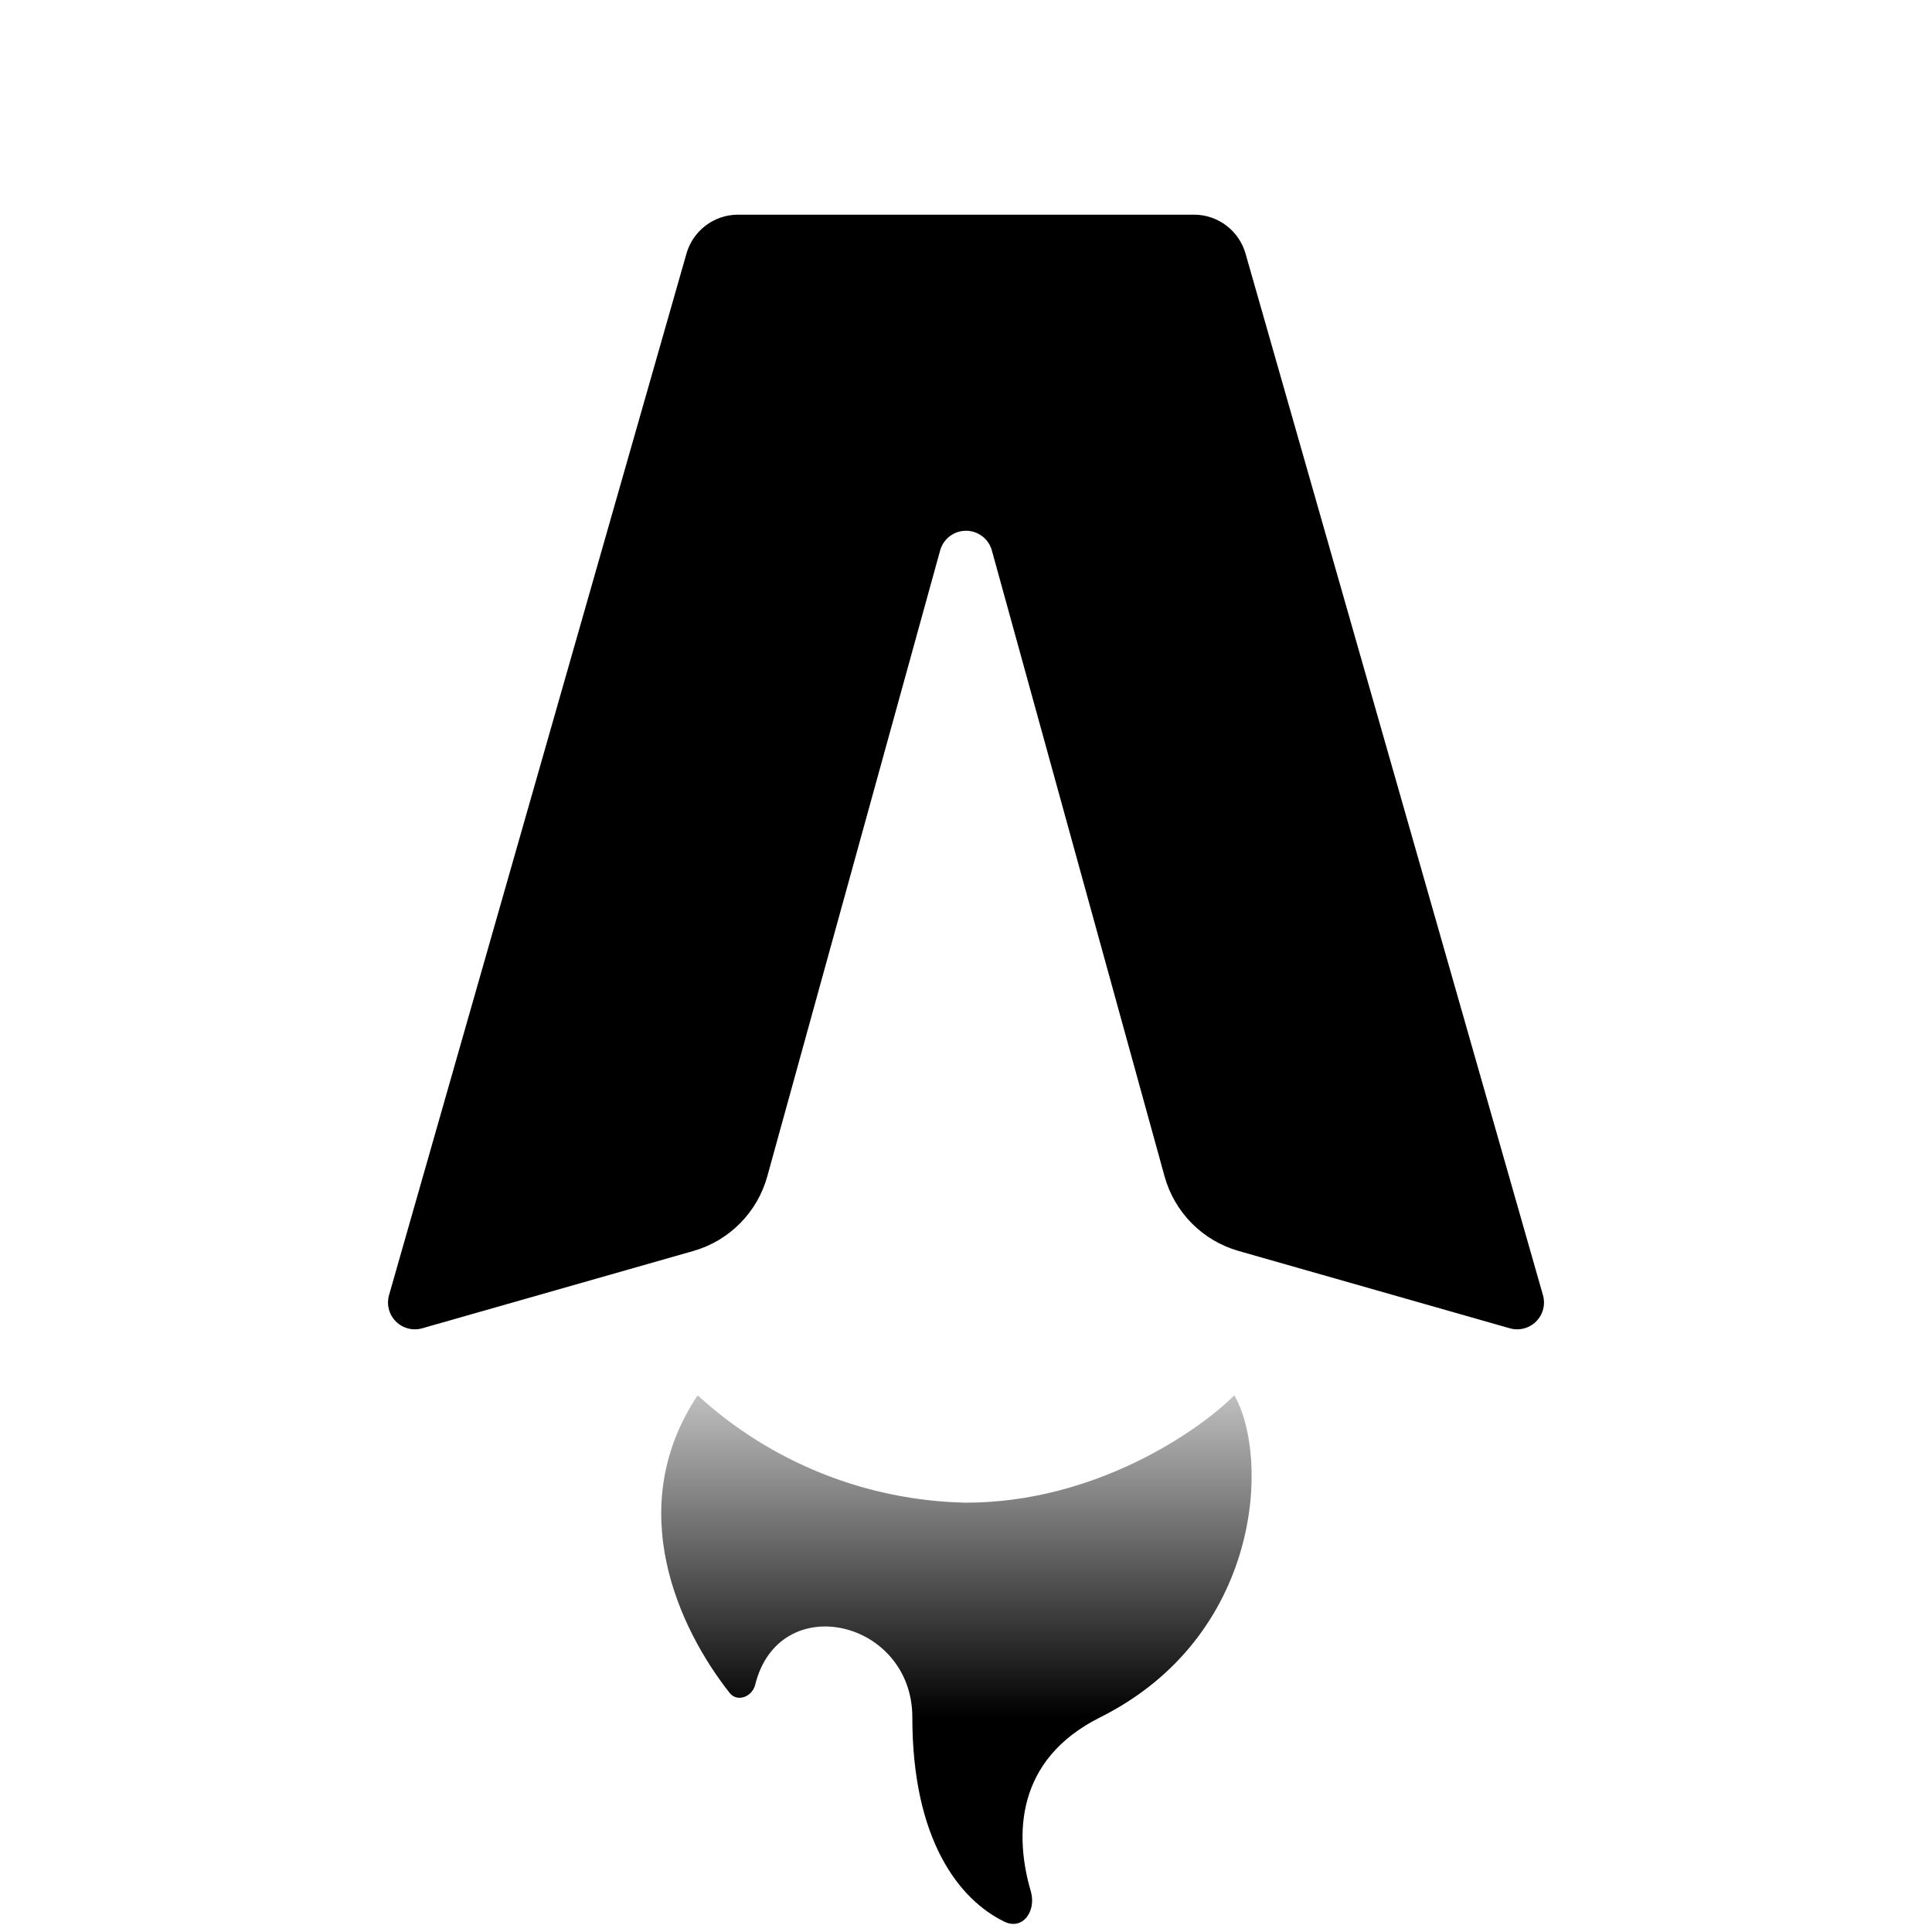
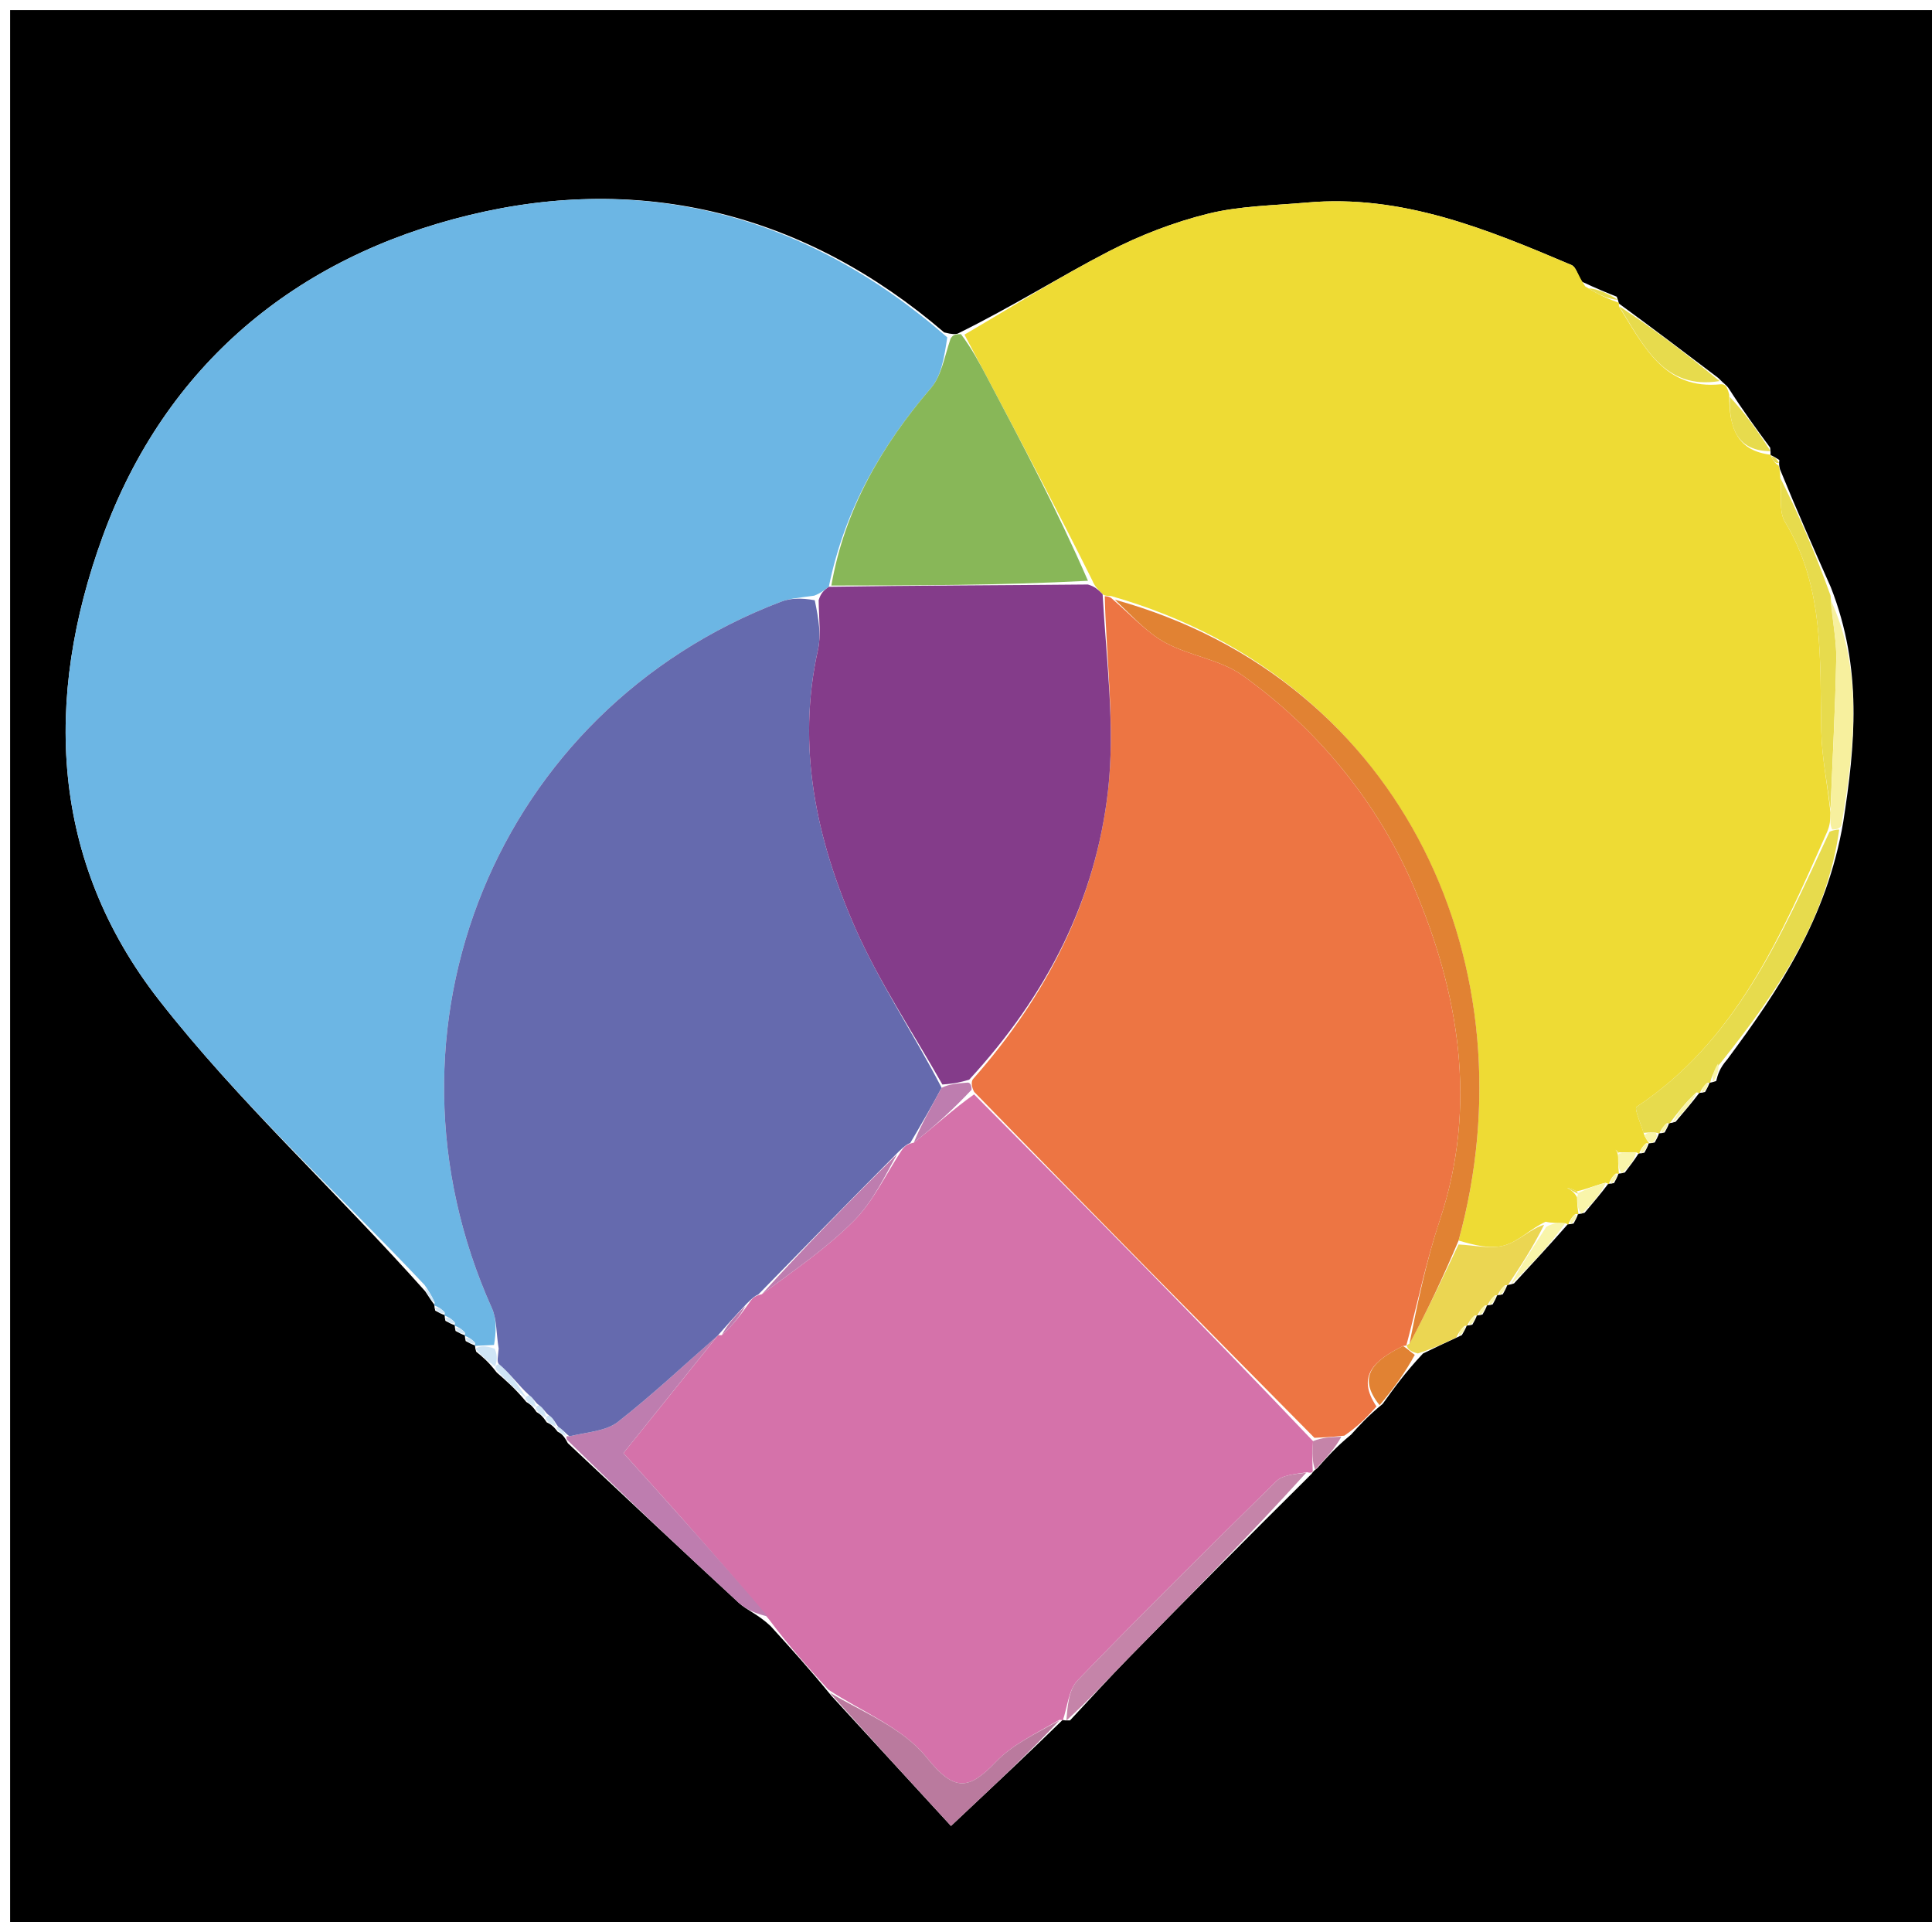
- <svg xmlns="http://www.w3.org/2000/svg" fill="none" viewBox="0 0 36 36">
-   <path fill="#000" d="M22.25 4h-8.5a1 1 0 0 0-.96.73l-5.54 19.4a.5.5 0 0 0 .62.62l5.05-1.44a2 2 0 0 0 1.38-1.4l3.22-11.66a.5.5 0 0 1 .96 0l3.22 11.67a2 2 0 0 0 1.38 1.39l5.05 1.44a.5.5 0 0 0 .62-.62l-5.54-19.4a1 1 0 0 0-.96-.73Z" />
-   <path fill="url(#gradient)" d="M18 28a7.63 7.63 0 0 1-5-2c-1.4 2.1-.35 4.35.6 5.55.14.17.41.07.47-.15.44-1.8 2.93-1.22 2.93.6 0 2.28.87 3.4 1.72 3.81.34.16.59-.2.49-.56-.31-1.05-.29-2.46 1.29-3.25 3-1.5 3.17-4.83 2.5-6-.67.67-2.6 2-5 2Z" />
-   <defs>
-     <linearGradient id="gradient" x1="16" x2="16" y1="32" y2="24" gradientUnits="userSpaceOnUse">
-       <stop stop-color="#000" />
-       <stop offset="1" stop-color="#000" stop-opacity="0" />
-     </linearGradient>
-   </defs>
-   <style>
-     @media (prefers-color-scheme:dark){:root{filter:invert(100%)}}
-   </style>
+ <svg xmlns="http://www.w3.org/2000/svg" version="1.1" id="Layer_1" x="0px" y="0px" width="100%" viewBox="0 0 191 190" enable-background="new 0 0 191 190" xml:space="preserve">
+   <path fill="#000000" opacity="1" stroke="none" d=" M101,191   C67.333,191 34.167,191 1,191   C1,127.667 1,64.333 1,1   C64.667,1 128.333,1 192,1   C192,64.333 192,127.667 192,191   C161.833,191 131.667,191 101,191  M148.564,127.957   C148.738,127.646 148.912,127.335 149.015,127.019   C149.015,127.019 149.046,127.083 149.681,126.875   C151.476,124.933 153.271,122.991 155.007,121.008   C155.007,121.008 155.029,121.076 155.566,120.956   C155.736,120.647 155.907,120.338 156.007,120.007   C156.007,120.007 156.051,120.066 156.658,119.892   C157.461,118.944 158.264,117.997 159.007,117.007   C159.007,117.007 159.031,117.076 159.568,116.956   C159.737,116.647 159.907,116.338 160.008,116.007   C160.008,116.007 160.048,116.067 160.631,115.913   C161.109,115.293 161.587,114.673 162.007,114.006   C162.007,114.006 162.031,114.076 162.567,113.954   C162.737,113.646 162.906,113.337 162.999,113.017   C162.999,113.017 163.068,113.054 163.587,112.945   C163.752,112.647 163.918,112.348 164.021,112.013   C164.021,112.013 164.029,112.085 164.566,111.957   C164.739,111.648 164.912,111.338 165.014,111.018   C165.014,111.018 165.045,111.083 165.652,110.897   C166.463,109.945 167.273,108.994 168.017,108.015   C168.017,108.015 168.026,108.086 168.564,107.954   C168.737,107.645 168.911,107.335 169.013,107.017   C169.013,107.017 169.048,107.08 169.666,106.867   C169.824,106.244 169.981,105.622 170.766,104.723   C175.869,97.841 180.609,90.784 182.229,81.239   C183.393,73.683 184.165,66.148 180.998,58.056   C179.343,54.325 177.687,50.594 175.985,46.427   C175.985,46.427 175.831,46.016 175.909,45.48   C175.617,45.289 175.324,45.099 175.018,44.98   C175.018,44.98 175.087,44.958 175.001,44.258   C173.673,42.453 172.346,40.649 170.909,38.405   C170.734,38.12 170.48,37.98 169.859,37.356   C166.587,34.875 163.315,32.394 160.012,29.982   C160.012,29.982 160.084,29.954 159.831,29.33   C158.871,28.946 157.91,28.563 156.309,27.81   C156.001,27.259 155.825,26.397 155.366,26.203   C147.001,22.651 138.596,19.186 129.196,20.024   C125.935,20.315 122.595,20.346 119.447,21.124   C116.059,21.962 112.707,23.254 109.603,24.858   C104.734,27.373 100.086,30.317 94.661,32.989   C94.436,33.036 94.211,33.082 93.338,32.861   C79.632,21.093 63.521,17.1 46.372,21.267   C29.285,25.418 16.351,36.045 10.153,53.033   C4.303,69.064 4.964,85.094 15.731,98.882   C23.596,108.954 33.164,117.696 42.04,127.657   C42.348,128.135 42.657,128.613 42.965,129.017   C42.965,129.017 42.894,129.035 43.03,129.573   C43.341,129.744 43.653,129.915 43.984,130.016   C43.984,130.016 43.915,130.037 44.034,130.576   C44.343,130.746 44.653,130.916 44.983,131.017   C44.983,131.017 44.914,131.038 45.035,131.576   C45.345,131.746 45.654,131.917 45.983,132.018   C45.983,132.018 45.913,132.037 46.036,132.575   C46.345,132.746 46.654,132.917 46.979,133.014   C46.979,133.014 46.914,133.052 47.075,133.627   C47.682,134.117 48.29,134.608 49.108,135.686   C50.037,136.494 50.966,137.302 52.037,138.601   C52.322,138.768 52.607,138.936 53.043,139.594   C53.328,139.763 53.612,139.932 54.046,140.611   C54.35,140.754 54.654,140.898 55.125,141.532   C55.419,141.685 55.713,141.839 56.132,142.665   C61.758,147.934 67.364,153.226 73.033,158.449   C73.838,159.19 74.954,159.592 76.187,160.757   C78.088,162.85 79.989,164.944 82.192,167.641   C86.255,172.064 90.318,176.487 94.016,180.513   C98.42,176.378 101.767,173.236 105.068,170.015   C105.068,170.015 105.061,170.105 105.784,170.076   C107.725,168.004 109.626,165.894 111.613,163.868   C117.547,157.818 123.515,151.802 129.688,145.683   C129.688,145.683 129.779,145.464 130.246,145.12   C131.158,144.088 132.07,143.056 133.578,141.818   C134.412,140.892 135.247,139.967 136.692,138.789   C137.82,137.217 138.948,135.645 140.68,133.806   C141.78,133.273 142.88,132.74 144.522,131.988   C144.71,131.664 144.898,131.341 145.015,131.017   C145.015,131.017 145.025,131.088 145.561,130.954   C145.736,130.645 145.911,130.336 146.016,130.016   C146.016,130.016 146.027,130.085 146.564,129.952   C146.739,129.642 146.913,129.332 147.017,129.017   C147.017,129.017 147.022,129.088 147.562,128.957   C147.737,128.645 147.912,128.334 148.016,128.017   C148.016,128.017 148.025,128.087 148.564,127.957  z" />
+   <path fill="#6CB6E4" opacity="1" stroke="none" d=" M41.973,127.031   C33.164,117.696 23.596,108.954 15.731,98.882   C4.964,85.094 4.303,69.064 10.153,53.033   C16.351,36.045 29.285,25.418 46.372,21.267   C63.521,17.1 79.632,21.093 93.649,33.352   C93.342,35.359 93.061,37.163 92.051,38.342   C87.142,44.069 83.495,50.371 81.938,58.011   C81.42,58.383 81.153,58.63 80.499,58.886   C79.14,59.086 78.115,59.141 77.201,59.489   C49.085,70.195 36.222,101.729 48.636,129.341   C49.119,130.415 49.043,131.739 48.84,132.961   C47.94,133.001 47.427,133.027 46.914,133.052   C46.914,133.052 46.979,133.014 46.964,132.747   C46.604,132.333 46.258,132.185 45.913,132.037   C45.913,132.037 45.983,132.018 45.968,131.747   C45.607,131.331 45.261,131.184 44.914,131.038   C44.914,131.038 44.983,131.017 44.97,130.746   C44.609,130.33 44.262,130.183 43.915,130.037   C43.915,130.037 43.984,130.016 43.964,129.746   C43.594,129.328 43.244,129.181 42.894,129.035   C42.894,129.035 42.965,129.017 42.968,128.749   C42.638,127.997 42.305,127.514 41.973,127.031  z" />
+   <path fill="#EEDB34" opacity="1" stroke="none" d=" M95.345,33.079   C100.086,30.317 104.734,27.373 109.603,24.858   C112.707,23.254 116.059,21.962 119.447,21.124   C122.595,20.346 125.935,20.315 129.196,20.024   C138.596,19.186 147.001,22.651 155.366,26.203   C155.825,26.397 156.001,27.259 156.726,28.318   C158.124,29.203 159.104,29.579 160.084,29.954   C160.084,29.954 160.012,29.982 160.056,30.302   C162.549,34.301 164.571,38.566 170.146,37.985   C170.48,37.98 170.734,38.12 170.953,39.018   C170.916,42.515 171.889,44.591 175.087,44.958   C175.087,44.958 175.018,44.98 175.105,45.164   C175.344,45.629 175.557,45.852 175.831,46.016   C175.831,46.016 175.985,46.427 175.997,47.063   C176.14,49.012 175.851,50.578 176.468,51.596   C180.393,58.069 179.899,65.216 180.055,72.308   C180.112,74.884 180.647,77.449 180.968,80.349   C180.946,81.12 180.918,81.56 180.636,82.229   C176.003,92.697 171.6,102.91 161.783,109.432   C161.55,109.587 162.225,111.107 162.582,112.28   C162.815,112.731 162.941,112.892 163.068,113.054   C163.068,113.054 162.999,113.017 162.73,113.023   C162.317,113.378 162.174,113.727 162.031,114.076   C162.031,114.076 162.007,114.006 161.712,113.907   C160.962,113.886 160.508,113.963 159.998,113.917   C159.867,113.75 159.79,113.706 159.714,113.662   C159.823,113.792 159.931,113.922 159.981,114.391   C159.965,115.175 160.006,115.621 160.048,116.067   C160.048,116.067 160.008,116.007 159.734,116.018   C159.317,116.378 159.174,116.727 159.031,117.076   C159.031,117.076 159.007,117.007 158.715,116.924   C157.613,117.212 156.802,117.583 155.872,117.775   C155.476,117.543 155.201,117.49 154.925,117.436   C155.266,117.627 155.607,117.818 155.904,118.356   C155.924,119.158 155.987,119.612 156.051,120.066   C156.051,120.066 156.007,120.007 155.735,120.018   C155.318,120.378 155.174,120.727 155.029,121.076   C155.029,121.076 155.007,121.008 154.705,120.919   C153.941,120.882 153.48,120.933 152.805,120.78   C151.327,121.454 150.169,122.699 148.767,123.109   C147.369,123.518 145.726,123.089 144.197,122.638   C151.548,95.931 138.975,67.242 109.871,58.932   C109.653,58.893 109.216,58.948 109.006,58.739   C108.516,58.255 108.234,57.98 107.965,57.338   C104.509,50.409 101.04,43.845 97.571,37.281   C96.83,35.88 96.087,34.48 95.345,33.079  z" />
+   <path fill="#D572AA" opacity="1" stroke="none" d=" M81.889,167.038   C79.989,164.944 78.088,162.85 76.032,160.102   C71.099,154.149 66.321,148.851 61.633,143.652   C64.705,139.827 67.849,135.91 70.997,131.997   C71,132 70.994,131.994 71.362,131.99   C72.479,130.981 73.229,129.976 74.093,128.761   C74.406,128.287 74.658,128.096 75.313,127.946   C78.606,125.528 81.764,123.353 84.423,120.681   C86.297,118.798 87.493,116.239 89.106,113.77   C89.42,113.295 89.676,113.108 90.343,112.96   C92.481,111.276 94.262,109.629 96.299,108.19   C107.686,119.646 118.818,130.894 129.808,142.468   C129.704,143.683 129.742,144.574 129.779,145.464   C129.779,145.464 129.688,145.683 129.243,145.546   C127.912,145.737 126.79,145.824 126.176,146.428   C119.565,152.922 112.982,159.447 106.541,166.108   C105.636,167.043 105.534,168.754 105.061,170.105   C105.061,170.105 105.068,170.015 104.72,170.029   C102.38,171.396 100.089,172.463 98.466,174.166   C95.759,177.005 94.333,177.141 91.6,173.734   C89.244,170.796 85.192,169.217 81.889,167.038  z" />
+   <path fill="#ED7543" opacity="1" stroke="none" d=" M129.949,142.143   C118.818,130.894 107.686,119.646 96.307,107.942   C96.059,107.485 95.995,106.992 96.169,106.706   C103.567,98.314 108.325,88.89 109.541,78.153   C110.256,71.844 109.378,65.355 109.216,58.948   C109.216,58.948 109.653,58.893 110.003,59.246   C111.958,60.934 113.406,62.558 115.207,63.534   C117.628,64.847 120.646,65.203 122.837,66.768   C130.37,72.151 136.243,79.413 139.777,87.69   C144.217,98.087 146.133,109.257 142.341,120.63   C140.989,124.684 140.123,128.899 139.034,133.015   C139.032,132.989 139.062,133.031 138.707,133.063   C135.94,134.445 134.033,135.988 136.081,139.042   C135.247,139.967 134.412,140.892 132.902,141.93   C131.467,142.076 130.708,142.109 129.949,142.143  z" />
+   <path fill="#88B758" opacity="1" stroke="none" d=" M95.003,33.034   C96.087,34.48 96.83,35.88 97.571,37.281   C101.04,43.845 104.509,50.409 107.559,57.417   C98.822,57.87 90.505,57.878 82.188,57.886   C83.495,50.371 87.142,44.069 92.051,38.342   C93.061,37.163 93.342,35.359 93.973,33.486   C94.211,33.082 94.436,33.036 95.003,33.034  z" />
+   <path fill="#BE7DAF" opacity="1" stroke="none" d=" M70.994,131.993   C67.849,135.91 64.705,139.827 61.633,143.652   C66.321,148.851 71.099,154.149 75.902,159.799   C74.954,159.592 73.838,159.19 73.033,158.449   C67.364,153.226 61.758,147.934 56.046,142.327   C55.96,141.99 55.936,141.951 56.282,141.991   C58.13,141.567 59.922,141.475 61.079,140.571   C64.518,137.883 67.707,134.876 70.994,131.993  z" />
+   <path fill="#C584A9" opacity="1" stroke="none" d=" M105.423,170.091   C105.534,168.754 105.636,167.043 106.541,166.108   C112.982,159.447 119.565,152.922 126.176,146.428   C126.79,145.824 127.912,145.737 129.134,145.592   C123.515,151.802 117.547,157.818 111.613,163.868   C109.626,165.894 107.725,168.004 105.423,170.091  z" />
+   <path fill="#E7DB4D" opacity="1" stroke="none" d=" M162.476,111.991   C162.225,111.107 161.55,109.587 161.783,109.432   C171.6,102.91 176.003,92.697 180.871,82.227   C181.36,81.997 181.828,82.011 181.828,82.011   C180.609,90.784 175.869,97.841 170.159,105.009   C169.384,105.89 169.216,106.485 169.048,107.08   C169.048,107.08 169.013,107.017 168.761,107.058   C168.348,107.428 168.187,107.757 168.026,108.086   C168.026,108.086 168.017,108.015 167.694,107.999   C166.595,109.017 165.82,110.05 165.045,111.083   C165.045,111.083 165.014,111.018 164.76,111.055   C164.347,111.424 164.188,111.755 164.029,112.085   C164.029,112.085 164.021,112.013 163.652,111.967   C163.015,111.944 162.745,111.968 162.476,111.991  z" />
+   <path fill="#BA7A9E" opacity="1" stroke="none" d=" M82.041,167.339   C85.192,169.217 89.244,170.796 91.6,173.734   C94.333,177.141 95.759,177.005 98.466,174.166   C100.089,172.463 102.38,171.396 104.742,170.069   C101.767,173.236 98.42,176.378 94.016,180.513   C90.318,176.487 86.255,172.064 82.041,167.339  z" />
+   <path fill="#E7DB4D" opacity="1" stroke="none" d=" M180.963,80.019   C180.647,77.449 180.112,74.884 180.055,72.308   C179.899,65.216 180.393,58.069 176.468,51.596   C175.851,50.578 176.14,49.012 176.02,47.281   C177.687,50.594 179.343,54.325 180.978,58.895   C181.162,61.517 181.567,63.303 181.534,65.081   C181.44,70.062 181.166,75.04 180.963,80.019  z" />
+   <path fill="#EBD652" opacity="1" stroke="none" d=" M144.19,123.028   C145.726,123.089 147.369,123.518 148.767,123.109   C150.169,122.699 151.327,121.454 152.652,121.08   C151.491,123.418 150.269,125.251 149.046,127.083   C149.046,127.083 149.015,127.019 148.768,127.069   C148.356,127.442 148.19,127.765 148.025,128.087   C148.025,128.087 148.016,128.017 147.773,128.072   C147.36,128.447 147.191,128.768 147.022,129.088   C147.022,129.088 147.017,129.017 146.771,129.071   C146.359,129.445 146.193,129.765 146.027,130.085   C146.027,130.085 146.016,130.016 145.766,130.061   C145.353,130.434 145.189,130.761 145.025,131.088   C145.025,131.088 145.015,131.017 144.761,131.09   C144.332,131.511 144.156,131.86 143.98,132.208   C142.88,132.74 141.78,133.273 140.171,133.804   C139.381,133.608 139.181,133.351 139.062,133.031   C139.062,133.031 139.032,132.989 139.334,132.84   C141.154,129.47 142.672,126.249 144.19,123.028  z" />
+   <path fill="#E7DB4D" opacity="1" stroke="none" d=" M170.002,37.671   C164.571,38.566 162.549,34.301 160.071,30.267   C163.315,32.394 166.587,34.875 170.002,37.671  z" />
+   <path fill="#F7F09E" opacity="1" stroke="none" d=" M180.968,80.349   C181.166,75.04 181.44,70.062 181.534,65.081   C181.567,63.303 181.162,61.517 180.973,59.283   C184.165,66.148 183.393,73.683 182.028,81.625   C181.828,82.011 181.36,81.997 181.126,81.999   C180.918,81.56 180.946,81.12 180.968,80.349  z" />
+   <path fill="#E18233" opacity="1" stroke="none" d=" M138.707,133.063   C139.181,133.351 139.381,133.608 139.868,133.938   C138.948,135.645 137.82,137.217 136.387,138.915   C134.033,135.988 135.94,134.445 138.707,133.063  z" />
+   <path fill="#E7DB4D" opacity="1" stroke="none" d=" M175.044,44.608   C171.889,44.591 170.916,42.515 171.008,39.238   C172.346,40.649 173.673,42.453 175.044,44.608  z" />
+   <path fill="#F9F5AA" opacity="1" stroke="none" d=" M149.363,126.979   C150.269,125.251 151.491,123.418 152.866,121.285   C153.48,120.933 153.941,120.882 154.734,120.94   C153.271,122.991 151.476,124.933 149.363,126.979  z" />
+   <path fill="#C584A9" opacity="1" stroke="none" d=" M129.808,142.468   C130.708,142.109 131.467,142.076 132.604,142.033   C132.07,143.056 131.158,144.088 130.012,145.292   C129.742,144.574 129.704,143.683 129.808,142.468  z" />
+   <path fill="#CFE5F6" opacity="1" stroke="none" d=" M51.895,138.11   C50.966,137.302 50.037,136.494 49.02,135.376   C48.932,135.066 48.965,135.03 49.313,134.839   C50.431,135.774 51.201,136.9 51.954,138.048   C51.937,138.071 51.895,138.11 51.895,138.11  z" />
+   <path fill="#E7DB4D" opacity="1" stroke="none" d=" M159.957,29.642   C159.104,29.579 158.124,29.203 157.047,28.503   C157.91,28.563 158.871,28.946 159.957,29.642  z" />
+   <path fill="#F9F5AA" opacity="1" stroke="none" d=" M156.355,119.979   C155.987,119.612 155.924,119.158 155.931,118.356   C156.003,118.008 155.992,117.954 155.992,117.954   C156.802,117.583 157.613,117.212 158.745,116.946   C158.264,117.997 157.461,118.944 156.355,119.979  z" />
+   <path fill="#F9F5AA" opacity="1" stroke="none" d=" M165.349,110.99   C165.82,110.05 166.595,109.017 167.727,108.013   C167.273,108.994 166.463,109.945 165.349,110.99  z" />
+   <path fill="#F9F5AA" opacity="1" stroke="none" d=" M160.339,115.99   C160.006,115.621 159.965,115.175 159.962,114.365   C160.001,114.001 160.053,114.039 160.053,114.039   C160.508,113.963 160.962,113.886 161.741,113.931   C161.587,114.673 161.109,115.293 160.339,115.99  z" />
+   <path fill="#CFE5F6" opacity="1" stroke="none" d=" M46.994,133.34   C47.427,133.027 47.94,133.001 48.912,133.332   C49.236,134.135 49.1,134.583 48.965,135.03   C48.965,135.03 48.932,135.066 48.915,135.082   C48.29,134.608 47.682,134.117 46.994,133.34  z" />
+   <path fill="#F9F5AA" opacity="1" stroke="none" d=" M169.357,106.974   C169.216,106.485 169.384,105.89 169.845,105.148   C169.981,105.622 169.824,106.244 169.357,106.974  z" />
+   <path fill="#CFE5F6" opacity="1" stroke="none" d=" M42.007,127.344   C42.305,127.514 42.638,127.997 42.967,128.785   C42.657,128.613 42.348,128.135 42.007,127.344  z" />
+   <path fill="#CFE5F6" opacity="1" stroke="none" d=" M44.975,131.307   C45.261,131.184 45.607,131.331 45.958,131.782   C45.654,131.917 45.345,131.746 44.975,131.307  z" />
+   <path fill="#F9F5AA" opacity="1" stroke="none" d=" M168.295,108.02   C168.187,107.757 168.348,107.428 168.797,107.063   C168.911,107.335 168.737,107.645 168.295,108.02  z" />
+   <path fill="#E7DB4D" opacity="1" stroke="none" d=" M175.87,45.748   C175.557,45.852 175.344,45.629 175.111,45.128   C175.324,45.099 175.617,45.289 175.87,45.748  z" />
+   <path fill="#CFE5F6" opacity="1" stroke="none" d=" M55.983,141.991   C55.713,141.839 55.419,141.685 55.06,141.269   C54.995,141.006 54.966,141.025 55.207,141.065   C55.672,141.351 55.834,141.633 55.936,141.951   C55.936,141.951 55.96,141.99 55.983,141.991  z" />
+   <path fill="#CFE5F6" opacity="1" stroke="none" d=" M54.977,141.023   C54.654,140.898 54.35,140.754 53.989,140.338   C53.932,140.064 53.971,140.03 54.301,139.936   C54.743,140.236 54.854,140.631 54.966,141.025   C54.966,141.025 54.995,141.006 54.977,141.023  z" />
+   <path fill="#CFE5F6" opacity="1" stroke="none" d=" M53.914,140.083   C53.612,139.932 53.328,139.763 52.988,139.33   C52.932,139.066 52.971,139.028 53.312,138.932   C53.759,139.234 53.865,139.632 53.971,140.03   C53.971,140.03 53.932,140.064 53.914,140.083  z" />
+   <path fill="#CFE5F6" opacity="1" stroke="none" d=" M52.912,139.085   C52.607,138.936 52.322,138.768 51.966,138.355   C51.895,138.11 51.937,138.071 52.301,137.955   C52.768,138.235 52.87,138.631 52.971,139.028   C52.971,139.028 52.932,139.066 52.912,139.085  z" />
+   <path fill="#F9F5AA" opacity="1" stroke="none" d=" M164.297,112.021   C164.188,111.755 164.347,111.424 164.795,111.061   C164.912,111.338 164.739,111.648 164.297,112.021  z" />
+   <path fill="#F9F5AA" opacity="1" stroke="none" d=" M162.582,112.28   C162.745,111.968 163.015,111.944 163.684,111.986   C163.918,112.348 163.752,112.647 163.327,112.999   C162.941,112.892 162.815,112.731 162.582,112.28  z" />
+   <path fill="#CFE5F6" opacity="1" stroke="none" d=" M45.975,132.306   C46.258,132.185 46.604,132.333 46.957,132.784   C46.654,132.917 46.345,132.746 45.975,132.306  z" />
+   <path fill="#F9F5AA" opacity="1" stroke="none" d=" M144.251,132.098   C144.156,131.86 144.332,131.511 144.797,131.09   C144.898,131.341 144.71,131.664 144.251,132.098  z" />
+   <path fill="#F9F5AA" opacity="1" stroke="none" d=" M145.293,131.021   C145.189,130.761 145.353,130.434 145.801,130.067   C145.911,130.336 145.736,130.645 145.293,131.021  z" />
+   <path fill="#CFE5F6" opacity="1" stroke="none" d=" M43.974,130.306   C44.262,130.183 44.609,130.33 44.959,130.781   C44.653,130.916 44.343,130.746 43.974,130.306  z" />
+   <path fill="#F9F5AA" opacity="1" stroke="none" d=" M146.295,130.019   C146.193,129.765 146.359,129.445 146.806,129.074   C146.913,129.332 146.739,129.642 146.295,130.019  z" />
+   <path fill="#CFE5F6" opacity="1" stroke="none" d=" M42.962,129.304   C43.244,129.181 43.594,129.328 43.955,129.78   C43.653,129.915 43.341,129.744 42.962,129.304  z" />
+   <path fill="#F9F5AA" opacity="1" stroke="none" d=" M147.292,129.022   C147.191,128.768 147.36,128.447 147.808,128.075   C147.912,128.334 147.737,128.645 147.292,129.022  z" />
+   <path fill="#F9F5AA" opacity="1" stroke="none" d=" M148.294,128.022   C148.19,127.765 148.356,127.442 148.804,127.072   C148.912,127.335 148.738,127.646 148.294,128.022  z" />
+   <path fill="#F9F5AA" opacity="1" stroke="none" d=" M162.299,114.015   C162.174,113.727 162.317,113.378 162.768,113.029   C162.906,113.337 162.737,113.646 162.299,114.015  z" />
+   <path fill="#F9F5AA" opacity="1" stroke="none" d=" M155.298,121.016   C155.174,120.727 155.318,120.378 155.77,120.029   C155.907,120.338 155.736,120.647 155.298,121.016  z" />
+   <path fill="#F9F5AA" opacity="1" stroke="none" d=" M159.3,117.016   C159.174,116.727 159.317,116.378 159.768,116.029   C159.907,116.338 159.737,116.647 159.3,117.016  z" />
+   <path fill="#656AAE" opacity="1" stroke="none" d=" M53.312,138.932   C52.87,138.631 52.768,138.235 52.318,137.932   C51.201,136.9 50.431,135.774 49.313,134.839   C49.1,134.583 49.236,134.135 49.3,133.318   C49.043,131.739 49.119,130.415 48.636,129.341   C36.222,101.729 49.085,70.195 77.201,59.489   C78.115,59.141 79.14,59.086 80.547,59.34   C80.955,61.274 81.181,62.82 80.864,64.245   C78.724,73.882 80.717,83.029 84.557,91.752   C86.924,97.127 90.262,102.074 93.091,107.533   C92.008,109.567 90.997,111.281 89.987,112.996   C89.676,113.108 89.42,113.295 88.794,113.901   C83.9,118.821 79.432,123.399 74.965,127.976   C74.658,128.096 74.406,128.287 73.811,128.89   C72.608,130.152 71.801,131.073 70.994,131.994   C70.994,131.994 71,132 70.997,131.997   C67.707,134.876 64.518,137.883 61.079,140.571   C59.922,141.475 58.13,141.567 56.282,141.991   C55.834,141.633 55.672,141.351 55.207,141.065   C54.854,140.631 54.743,140.236 54.301,139.936   C53.865,139.632 53.759,139.234 53.312,138.932  z" />
+   <path fill="#843C8A" opacity="1" stroke="none" d=" M93.164,107.213   C90.262,102.074 86.924,97.127 84.557,91.752   C80.717,83.029 78.724,73.882 80.864,64.245   C81.181,62.82 80.955,61.274 80.933,59.331   C81.153,58.63 81.42,58.383 81.938,58.011   C90.505,57.878 98.822,57.87 107.546,57.783   C108.234,57.98 108.516,58.255 109.006,58.739   C109.378,65.355 110.256,71.844 109.541,78.153   C108.325,88.89 103.567,98.314 95.814,106.738   C94.578,107.108 93.871,107.161 93.164,107.213  z" />
+   <path fill="#E18233" opacity="1" stroke="none" d=" M144.197,122.638   C142.672,126.249 141.154,129.47 139.336,132.866   C140.123,128.899 140.989,124.684 142.341,120.63   C146.133,109.257 144.217,98.087 139.777,87.69   C136.243,79.413 130.37,72.151 122.837,66.768   C120.646,65.203 117.628,64.847 115.207,63.534   C113.406,62.558 111.958,60.934 110.22,59.285   C138.975,67.242 151.548,95.931 144.197,122.638  z" />
+   <path fill="#E7DB4D" opacity="1" stroke="none" d=" M155.975,118.008   C155.607,117.818 155.266,117.627 154.925,117.436   C155.201,117.49 155.476,117.543 155.872,117.775   C155.992,117.954 156.003,118.008 155.975,118.008  z" />
+   <path fill="#E7DB4D" opacity="1" stroke="none" d=" M160.02,114.027   C159.931,113.922 159.823,113.792 159.714,113.662   C159.79,113.706 159.867,113.75 159.998,113.917   C160.053,114.039 160.001,114.001 160.02,114.027  z" />
+   <path fill="#BE7DAF" opacity="1" stroke="none" d=" M75.313,127.946   C79.432,123.399 83.9,118.821 88.68,114.113   C87.493,116.239 86.297,118.798 84.423,120.681   C81.764,123.353 78.606,125.528 75.313,127.946  z" />
+   <path fill="#BE7DAF" opacity="1" stroke="none" d=" M93.091,107.533   C93.871,107.161 94.578,107.108 95.64,107.024   C95.995,106.992 96.059,107.485 96.052,107.733   C94.262,109.629 92.481,111.276 90.343,112.96   C90.997,111.281 92.008,109.567 93.091,107.533  z" />
+   <path fill="#BE7DAF" opacity="1" stroke="none" d=" M71.362,131.99   C71.801,131.073 72.608,130.152 73.696,129.101   C73.229,129.976 72.479,130.981 71.362,131.99  z" />
</svg>
